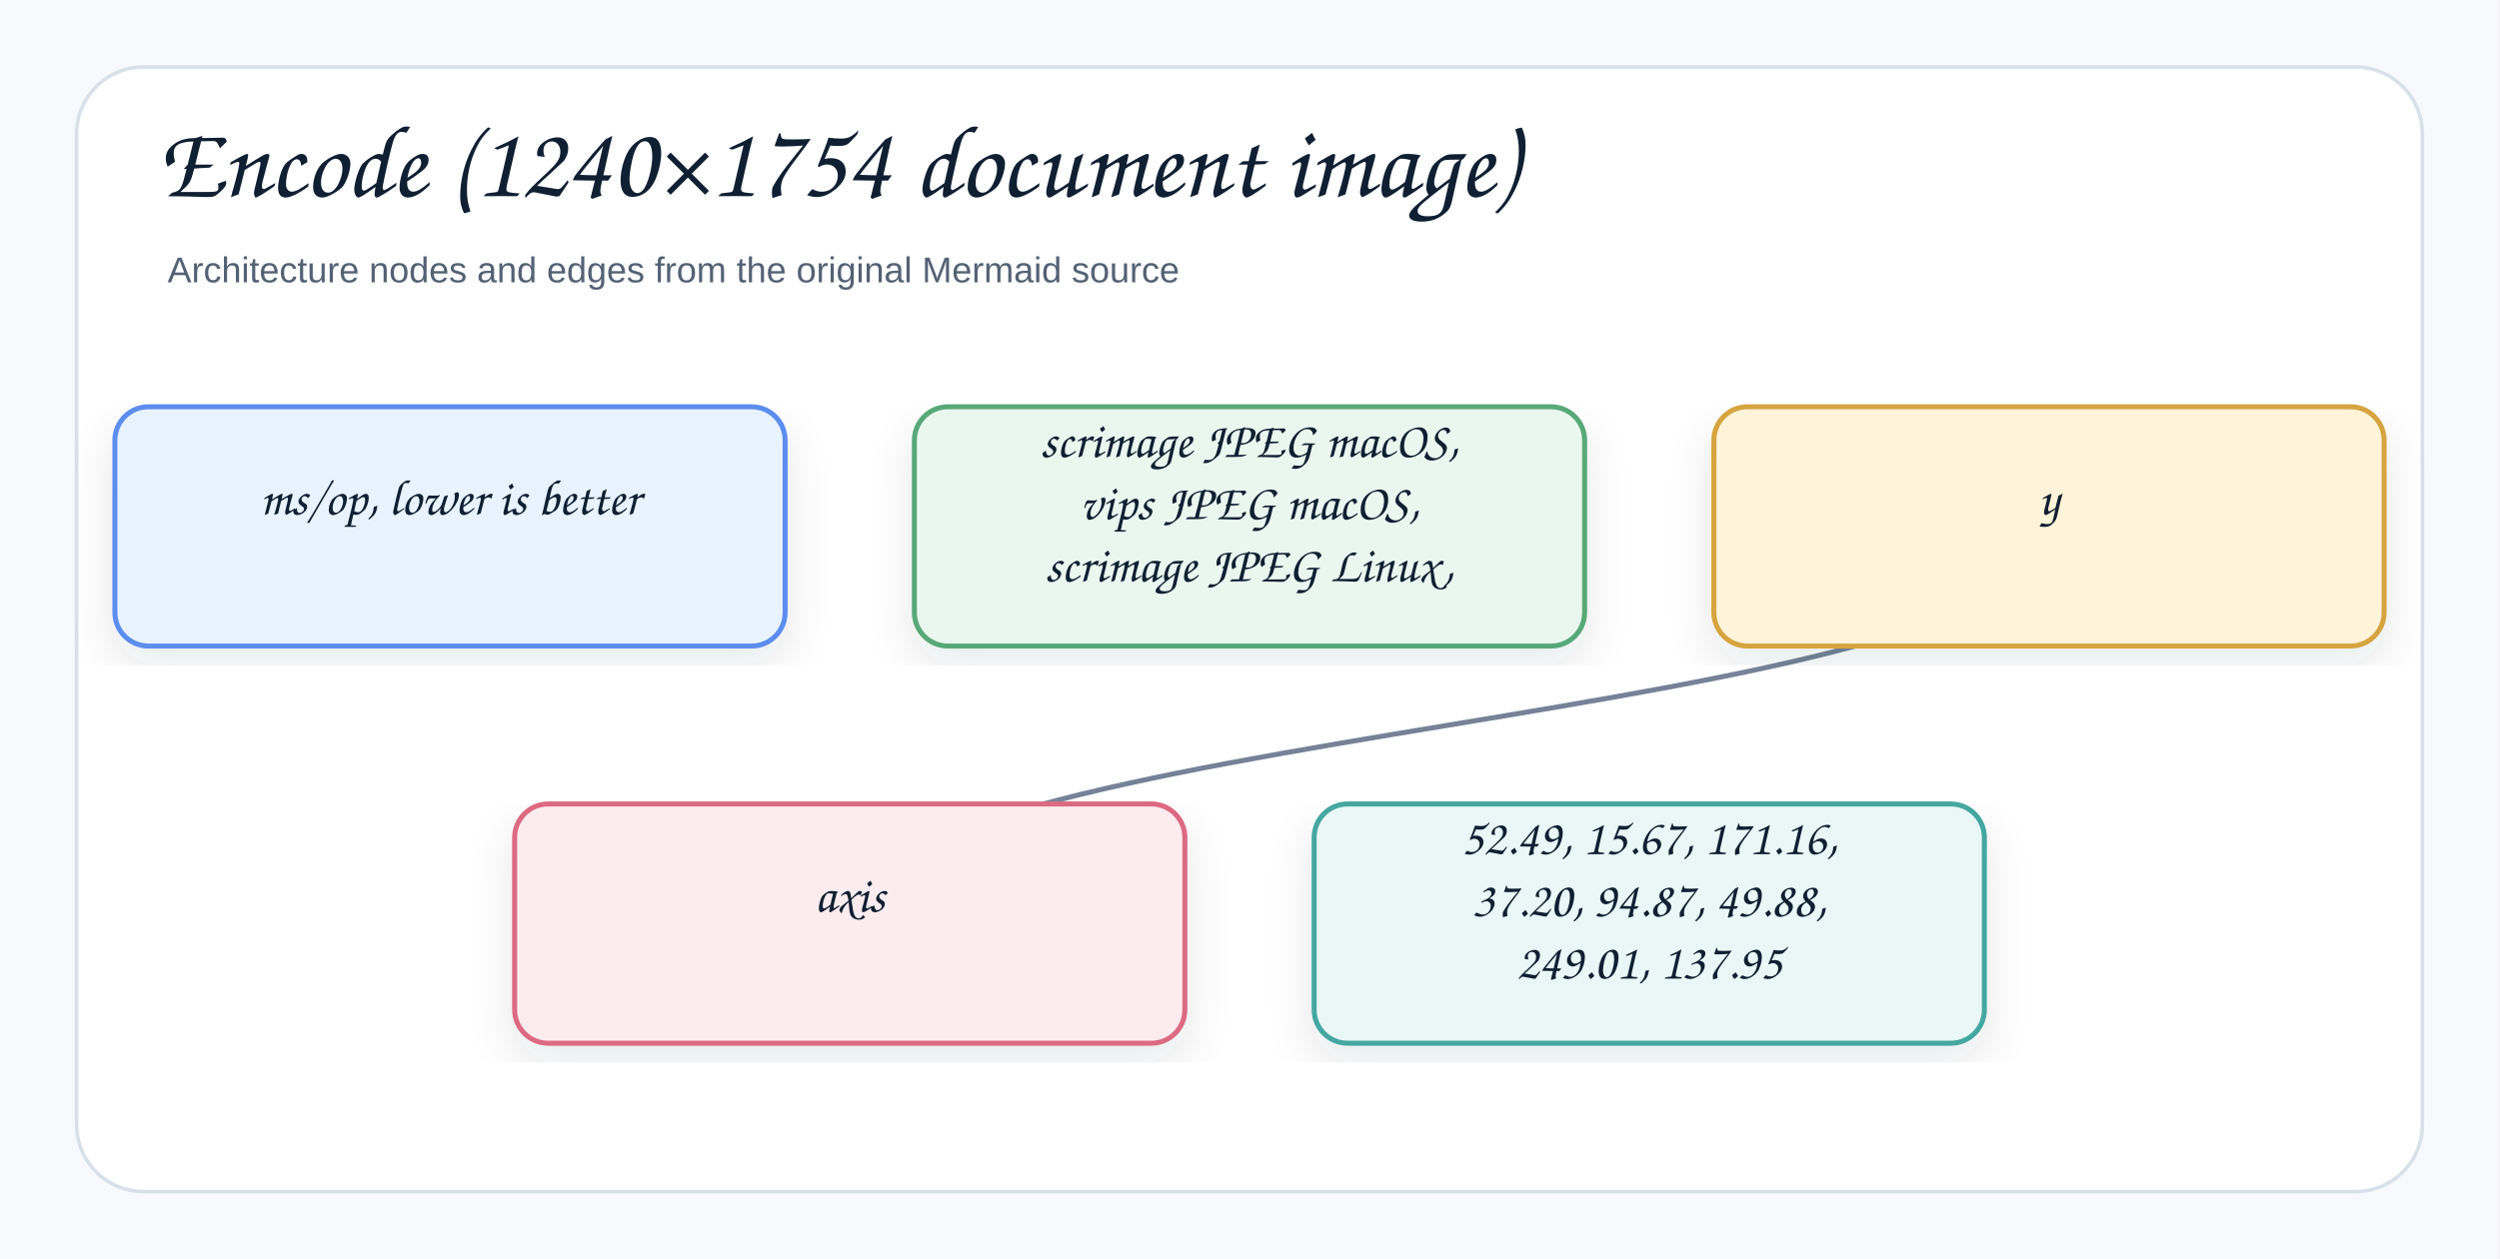
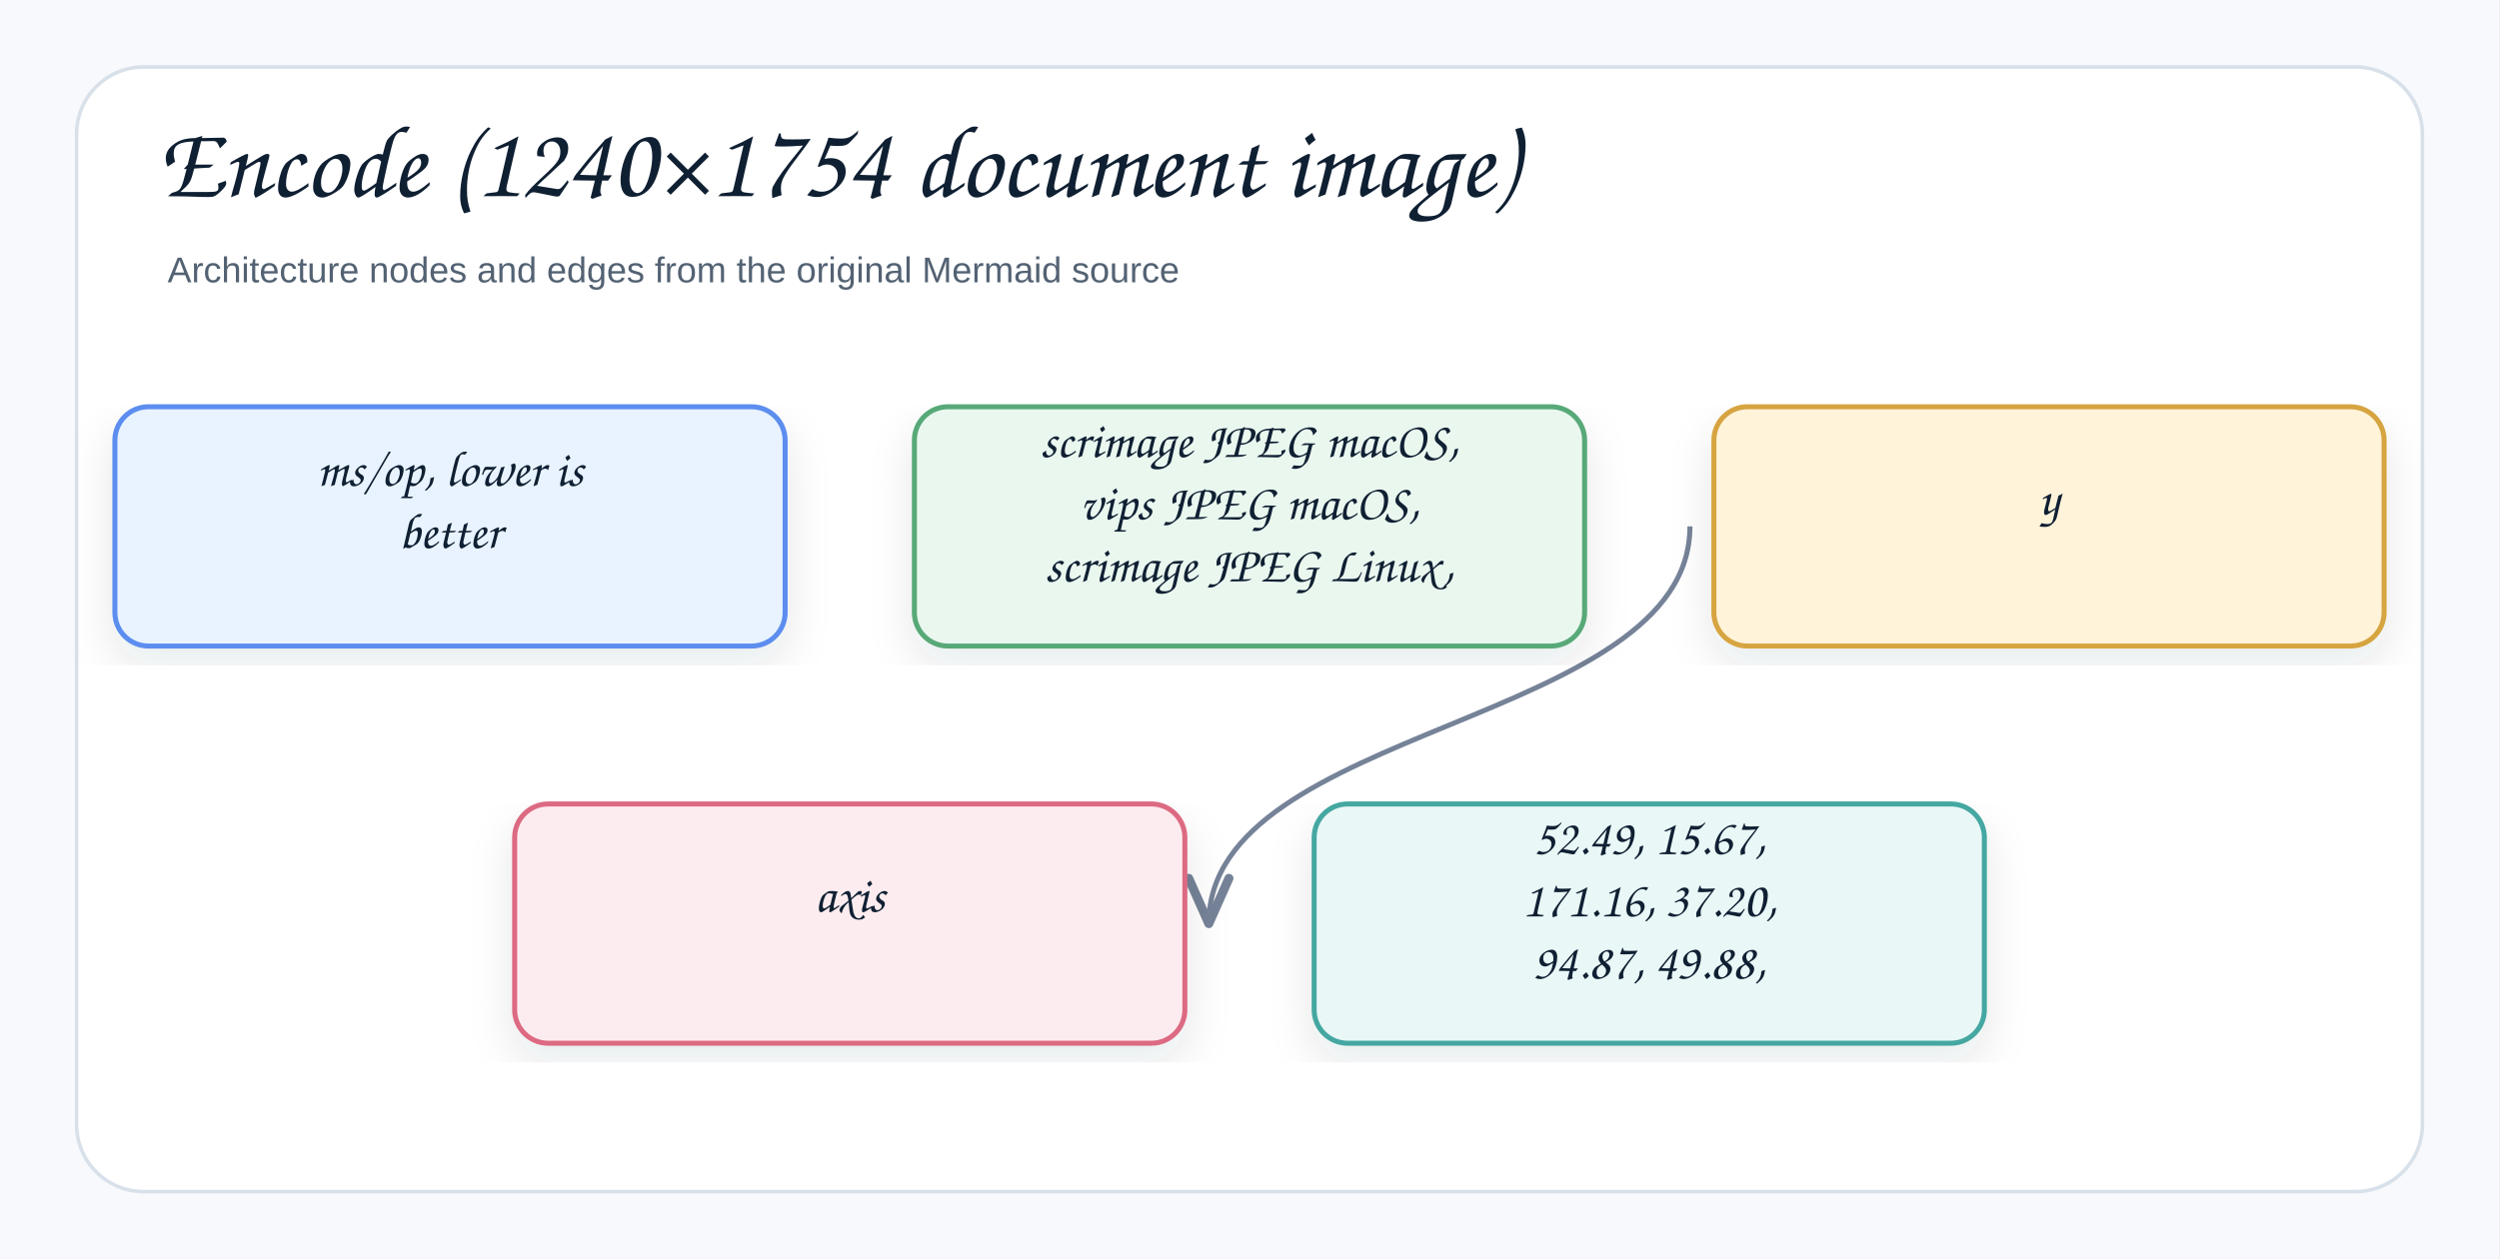
<svg xmlns="http://www.w3.org/2000/svg" width="1044" height="526" viewBox="0 0 1044 526" role="img" aria-label="Encode (1240×1754 document image)">
  <defs>
    <filter id="shadow" x="-8%" y="-8%" width="116%" height="116%">
      <feDropShadow dx="0" dy="8" stdDeviation="9" flood-color="#1f2937" flood-opacity="0.10" />
    </filter>
    <marker id="openArrow" markerWidth="12" markerHeight="10" refX="10" refY="5" orient="auto" markerUnits="strokeWidth">
      <path d="M 1 1 L 10 5 L 1 9" fill="none" stroke="#758297" stroke-width="1.8" stroke-linecap="round" stroke-linejoin="round" />
    </marker>
    <marker id="inherit" markerWidth="14" markerHeight="12" refX="12" refY="6" orient="auto" markerUnits="strokeWidth">
      <path d="M 0 1 L 12 6 L 0 11 Z" fill="#ffffff" stroke="#758297" stroke-width="1.8" />
    </marker>
    <style>
    .canvas{fill:#f7f9fc}.frame{fill:#fff;stroke:#d8e0ea;stroke-width:1.5}
    .title{font-family:"Architects Daughter","Comic Sans MS","Comic Sans",cursive;font-size:43px;font-weight:400;fill:#102033}
    .subtitle{font-family:"Comic Sans MS","Comic Sans","Comic Neue",Arial,sans-serif;font-size:15px;font-weight:400;fill:#536273}
    .label{font-family:"Architects Daughter","Comic Sans MS","Comic Sans",cursive;font-size:25px;font-weight:400;fill:#102033}
    .smallLabel{font-family:"Architects Daughter","Comic Sans MS","Comic Sans",cursive;font-size:21px;font-weight:400;fill:#102033}
    .mono{font-family:"Comic Sans MS","Comic Sans","Comic Neue",Arial,sans-serif;font-size:12px;font-weight:400;fill:#102033}
    .small{font-family:"Comic Sans MS","Comic Sans","Comic Neue",Arial,sans-serif;font-size:12px;font-weight:400;fill:#536273}
    .strong{font-family:"Comic Sans MS","Comic Sans","Comic Neue",Arial,sans-serif;font-size:13px;font-weight:400;fill:#102033}
    .card{stroke-width:2.1;filter:url(#shadow)}.compartment{stroke-width:1.5;fill:none}
    .line{stroke:#758297;stroke-width:2.1;fill:none;marker-end:url(#openArrow)}
    .plainLine{stroke:#758297;stroke-width:2.1;fill:none}
    .dashed{stroke:#758297;stroke-width:2.1;stroke-dasharray:7 6;fill:none;marker-end:url(#openArrow)}
    .inheritLine{stroke:#758297;stroke-width:2.2;fill:none;marker-end:url(#inherit)}
    .implLine{stroke:#758297;stroke-width:2.2;stroke-dasharray:8 7;fill:none;marker-end:url(#inherit)}
  </style>
  </defs>
  <rect class="canvas" width="1044" height="526" />
  <rect class="frame" x="32" y="28" width="980" height="470" rx="28" />
  <text class="title" x="66" y="82">Encode (1240×1754 document image)</text>
  <text class="subtitle" x="70" y="118">Architecture nodes and edges from the original Mermaid source</text>
-   <path class="line" d="M856 220 C856 303 355 303 355 386" />
+   <path class="line" d="M706 220 C706 303 505 303 505 386" />
  <g transform="translate(48,170)">
    <rect class="card" x="0" y="0" width="280" height="100" rx="14" fill="#E8F3FF" stroke="#5B8DEF" />
-     <text class="smallLabel" x="140" y="45" text-anchor="middle">ms/op, lower is better</text>
+     <text class="smallLabel" x="140" y="33" text-anchor="middle">ms/op, lower is</text>
+     <text class="smallLabel" x="140" y="59" text-anchor="middle">better</text>
  </g>
  <g transform="translate(382,170)">
    <rect class="card" x="0" y="0" width="280" height="100" rx="14" fill="#EAF7EF" stroke="#58A978" />
    <text class="smallLabel" x="140" y="21" text-anchor="middle">scrimage JPEG macOS,</text>
    <text class="smallLabel" x="140" y="47" text-anchor="middle">vips JPEG macOS,</text>
    <text class="smallLabel" x="140" y="73" text-anchor="middle">scrimage JPEG Linux,</text>
  </g>
  <g transform="translate(716,170)">
    <rect class="card" x="0" y="0" width="280" height="100" rx="14" fill="#FFF3D9" stroke="#D6A441" />
    <text class="smallLabel" x="140" y="45" text-anchor="middle">y</text>
  </g>
  <g transform="translate(215,336)">
    <rect class="card" x="0" y="0" width="280" height="100" rx="14" fill="#FDECEF" stroke="#DC6B82" />
    <text class="smallLabel" x="140" y="45" text-anchor="middle">axis</text>
  </g>
  <g transform="translate(549,336)">
    <rect class="card" x="0" y="0" width="280" height="100" rx="14" fill="#E9F7F6" stroke="#45A7A1" />
-     <text class="smallLabel" x="140" y="21" text-anchor="middle">52.49, 15.67, 171.16,</text>
-     <text class="smallLabel" x="140" y="47" text-anchor="middle">37.20, 94.87, 49.88,</text>
-     <text class="smallLabel" x="140" y="73" text-anchor="middle">249.01, 137.95</text>
+     <text class="smallLabel" x="140" y="21" text-anchor="middle">52.49, 15.67,</text>
+     <text class="smallLabel" x="140" y="47" text-anchor="middle">171.16, 37.20,</text>
+     <text class="smallLabel" x="140" y="73" text-anchor="middle">94.87, 49.88,</text>
  </g>
</svg>
